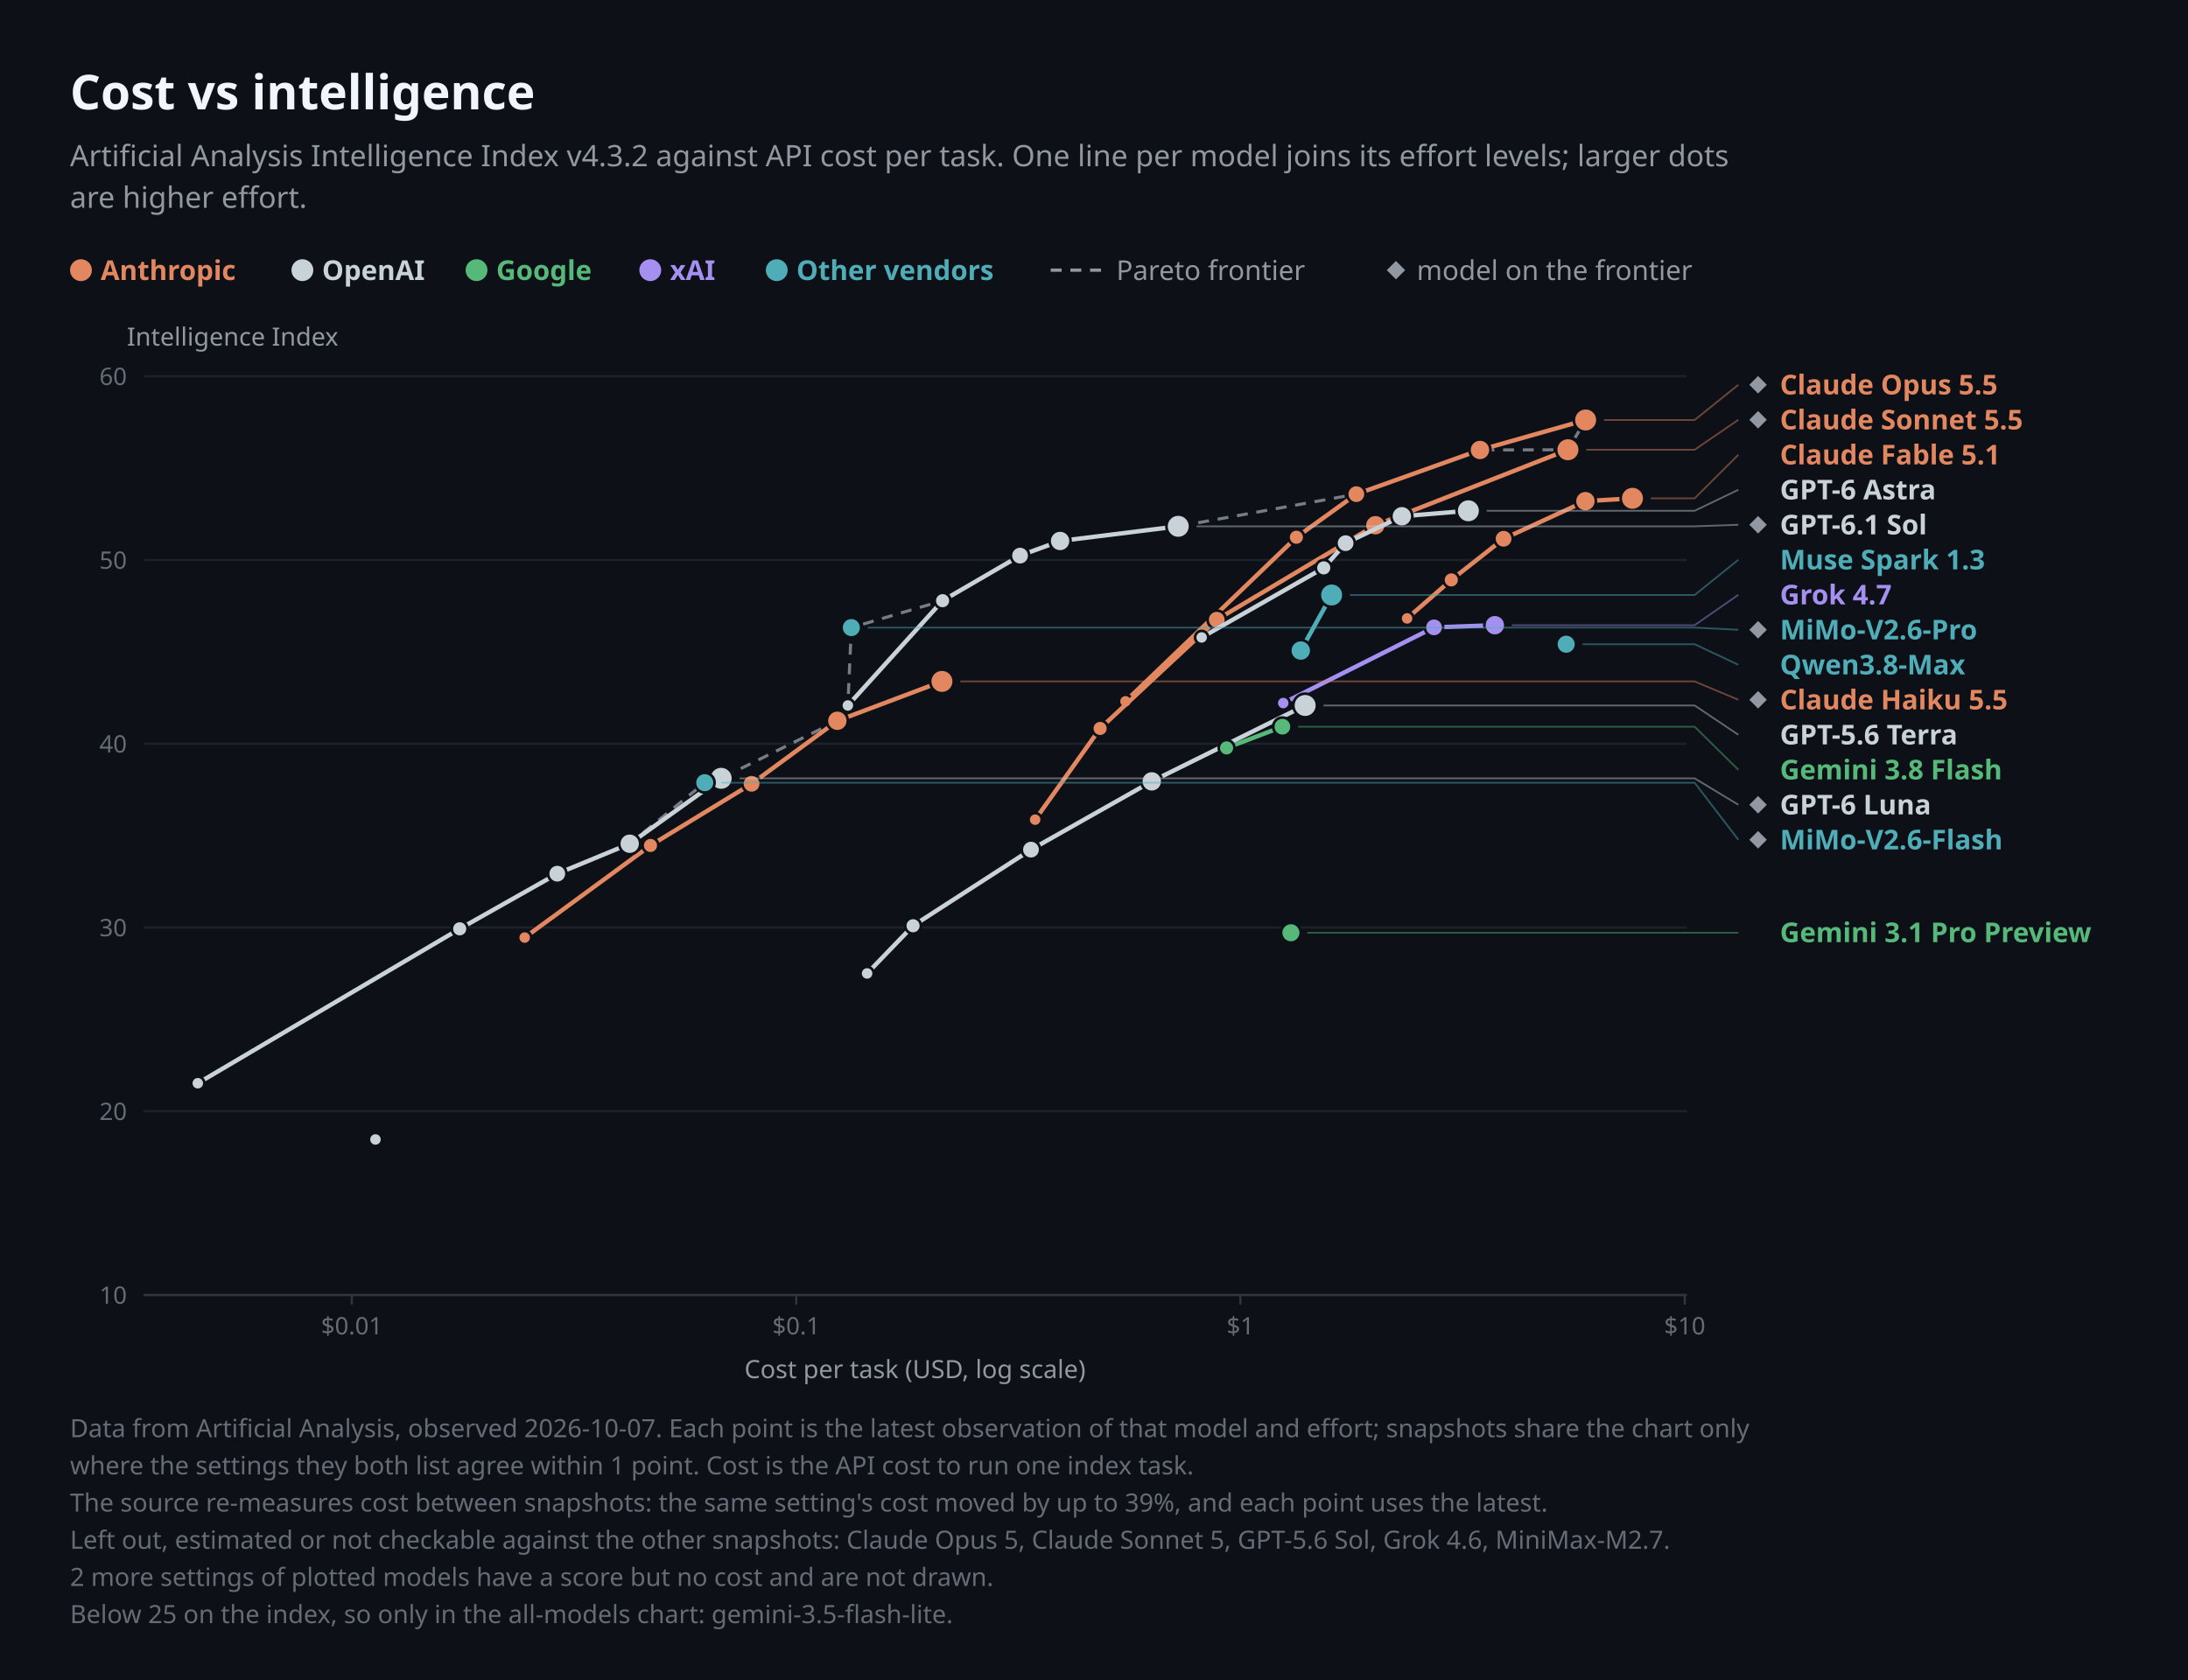
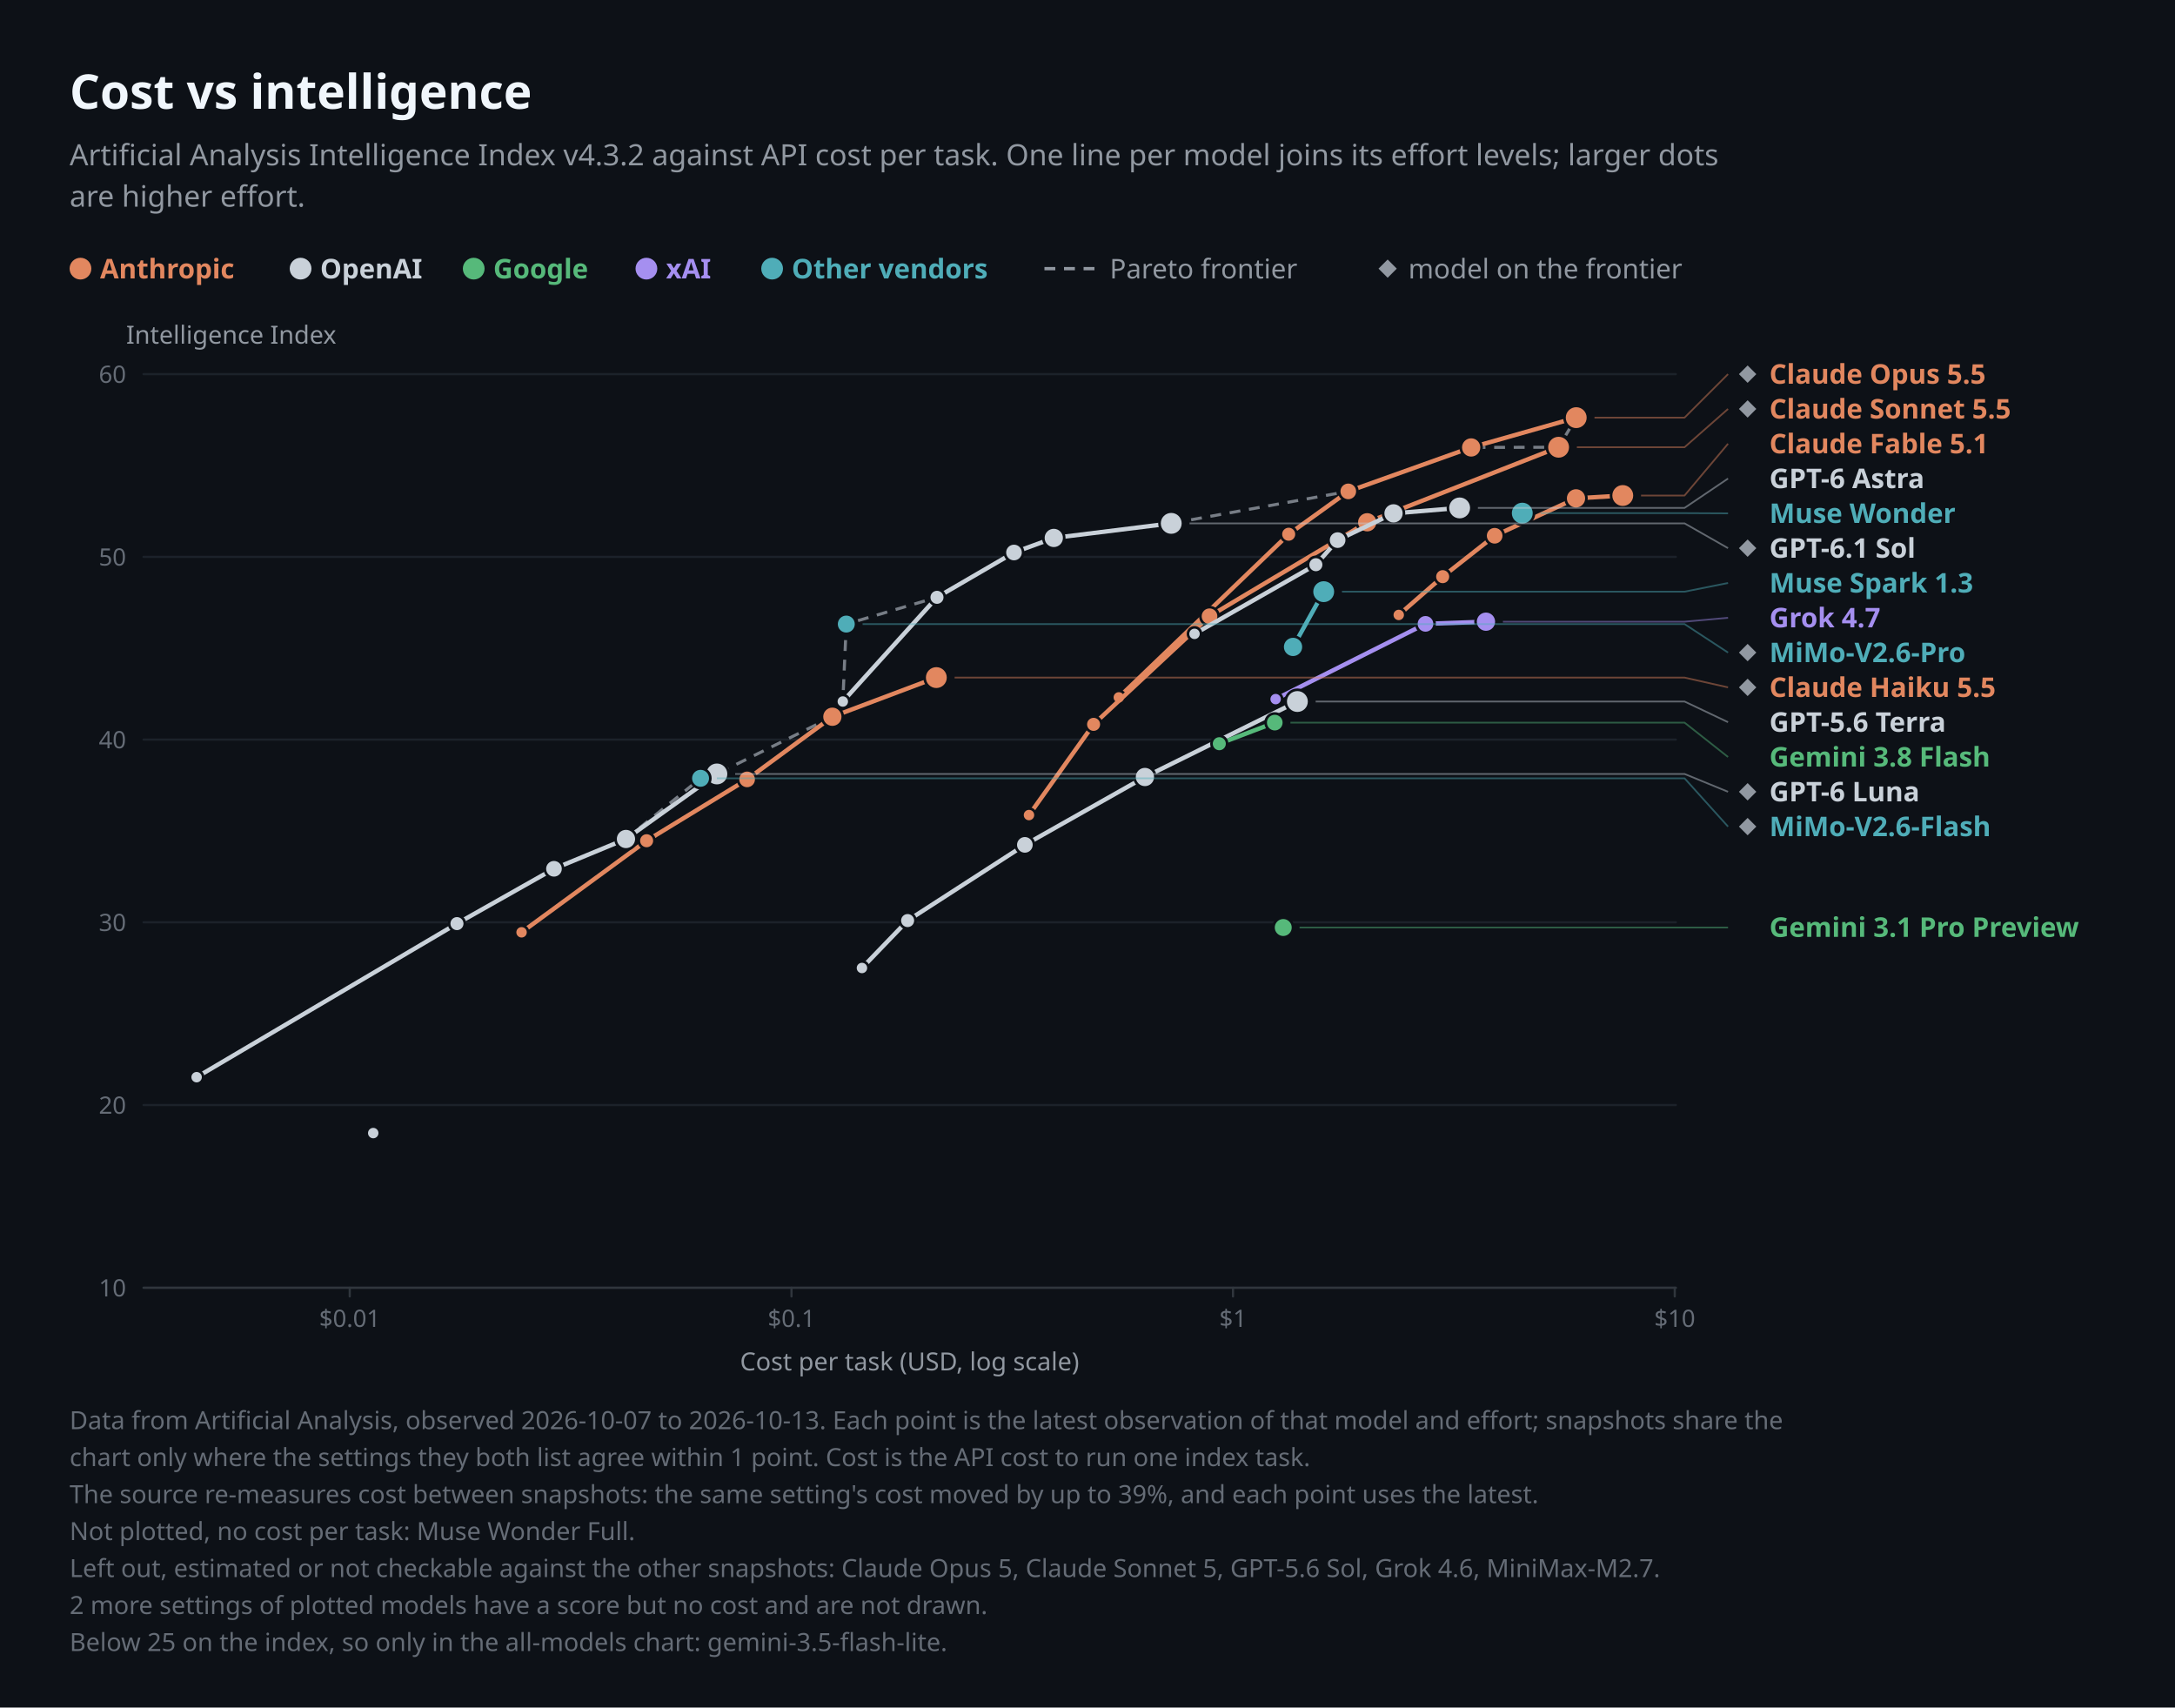
- <svg xmlns="http://www.w3.org/2000/svg" width="1000" height="768" viewBox="0 0 1000 768" font-family="-apple-system, BlinkMacSystemFont, 'Segoe UI', 'Noto Sans', Helvetica, Arial, sans-serif" role="img">
+ <svg xmlns="http://www.w3.org/2000/svg" width="1000" height="785" viewBox="0 0 1000 785" font-family="-apple-system, BlinkMacSystemFont, 'Segoe UI', 'Noto Sans', Helvetica, Arial, sans-serif" role="img">
  <rect width="100%" height="100%" fill="#0d1117" />
  <text x="32.0" y="50.0" font-size="22.0" font-weight="600" fill="#f0f6fc" text-anchor="start">Cost vs intelligence</text>
  <text x="32.0" y="76.0" font-size="13.5" font-weight="400" fill="#9198a1" text-anchor="start">Artificial Analysis Intelligence Index v4.3.2 against API cost per task. One line per model joins its effort levels; larger dots</text>
  <text x="32.0" y="95.0" font-size="13.5" font-weight="400" fill="#9198a1" text-anchor="start">are higher effort.</text>
  <circle cx="37.0" cy="123.5" r="5.0" fill="#e2875f" />
  <text x="46.0" y="128.0" font-size="12.5" font-weight="600" fill="#e2875f" text-anchor="start">Anthropic</text>
  <circle cx="138.2" cy="123.5" r="5.0" fill="#c9d1d9" />
  <text x="147.2" y="128.0" font-size="12.5" font-weight="600" fill="#c9d1d9" text-anchor="start">OpenAI</text>
  <circle cx="217.8" cy="123.5" r="5.0" fill="#56b97a" />
  <text x="226.8" y="128.0" font-size="12.5" font-weight="600" fill="#56b97a" text-anchor="start">Google</text>
  <circle cx="297.2" cy="123.5" r="5.0" fill="#a58ff0" />
  <text x="306.2" y="128.0" font-size="12.5" font-weight="600" fill="#a58ff0" text-anchor="start">xAI</text>
  <circle cx="355.0" cy="123.5" r="5.0" fill="#4fadb8" />
  <text x="364.0" y="128.0" font-size="12.5" font-weight="600" fill="#4fadb8" text-anchor="start">Other vendors</text>
  <line x1="480.2" y1="123.5" x2="504.2" y2="123.5" stroke="#9198a1" stroke-width="1.5" stroke-dasharray="5 4" />
  <text x="510.2" y="128.0" font-size="12.5" font-weight="400" fill="#9198a1" text-anchor="start">Pareto frontier</text>
  <path d="M638.0,119.3 L642.2,123.5 L638.0,127.7 L633.8,123.5 Z" fill="#9198a1" />
  <text x="647.5" y="128.0" font-size="12.5" font-weight="400" fill="#9198a1" text-anchor="start">model on the frontier</text>
  <text x="58.0" y="158.0" font-size="11.5" font-weight="400" fill="#9198a1" text-anchor="start">Intelligence Index</text>
  <line x1="66.0" y1="592.0" x2="770.5" y2="592.0" stroke="#1c222a" stroke-width="1" stroke-linecap="round" />
  <text x="58.0" y="596.0" font-size="11.0" font-weight="400" fill="#656c76" text-anchor="end">10</text>
  <line x1="66.0" y1="508.0" x2="770.5" y2="508.0" stroke="#1c222a" stroke-width="1" stroke-linecap="round" />
  <text x="58.0" y="512.0" font-size="11.0" font-weight="400" fill="#656c76" text-anchor="end">20</text>
  <line x1="66.0" y1="424.0" x2="770.5" y2="424.0" stroke="#1c222a" stroke-width="1" stroke-linecap="round" />
  <text x="58.0" y="428.0" font-size="11.0" font-weight="400" fill="#656c76" text-anchor="end">30</text>
  <line x1="66.0" y1="340.0" x2="770.5" y2="340.0" stroke="#1c222a" stroke-width="1" stroke-linecap="round" />
  <text x="58.0" y="344.0" font-size="11.0" font-weight="400" fill="#656c76" text-anchor="end">40</text>
  <line x1="66.0" y1="256.0" x2="770.5" y2="256.0" stroke="#1c222a" stroke-width="1" stroke-linecap="round" />
  <text x="58.0" y="260.0" font-size="11.0" font-weight="400" fill="#656c76" text-anchor="end">50</text>
  <line x1="66.0" y1="172.0" x2="770.5" y2="172.0" stroke="#1c222a" stroke-width="1" stroke-linecap="round" />
  <text x="58.0" y="176.0" font-size="11.0" font-weight="400" fill="#656c76" text-anchor="end">60</text>
  <line x1="66.0" y1="592.0" x2="770.5" y2="592.0" stroke="#30363d" stroke-width="1" stroke-linecap="round" />
  <line x1="160.8" y1="592.0" x2="160.8" y2="596.0" stroke="#30363d" stroke-width="1" stroke-linecap="round" />
  <text x="160.8" y="610.0" font-size="11.0" font-weight="400" fill="#656c76" text-anchor="middle">$0.01</text>
  <line x1="363.9" y1="592.0" x2="363.9" y2="596.0" stroke="#30363d" stroke-width="1" stroke-linecap="round" />
  <text x="363.9" y="610.0" font-size="11.0" font-weight="400" fill="#656c76" text-anchor="middle">$0.1</text>
  <line x1="566.9" y1="592.0" x2="566.9" y2="596.0" stroke="#30363d" stroke-width="1" stroke-linecap="round" />
  <text x="566.9" y="610.0" font-size="11.0" font-weight="400" fill="#656c76" text-anchor="middle">$1</text>
  <line x1="770.0" y1="592.0" x2="770.0" y2="596.0" stroke="#30363d" stroke-width="1" stroke-linecap="round" />
  <text x="770.0" y="610.0" font-size="11.0" font-weight="400" fill="#656c76" text-anchor="middle">$10</text>
  <text x="418.2" y="630.0" font-size="11.5" font-weight="400" fill="#9198a1" text-anchor="middle">Cost per task (USD, log scale)</text>
  <path d="M90.4,495.2 L210.1,424.6 L254.7,399.4 L287.8,385.7 L322.1,357.8 L329.6,355.8 L382.7,329.5 L387.5,322.5 L389.1,286.9 L430.8,274.6 L466.2,254.0 L484.5,247.3 L538.5,240.6 L619.9,225.9 L676.4,205.7 L716.6,205.6 L724.7,192.0" fill="none" stroke="#9198a1" stroke-width="1.4" stroke-dasharray="5 4" stroke-opacity="0.8" />
  <path d="M514.4,320.6 L592.5,245.6 L619.9,225.9 L676.4,205.7 L724.7,192.0" fill="none" stroke="#e2875f" stroke-width="2.0" stroke-linejoin="round" stroke-linecap="round" />
  <circle cx="514.4" cy="320.6" r="3.0" fill="#e2875f" stroke="#0d1117" stroke-width="1.2" />
  <circle cx="592.5" cy="245.6" r="3.6" fill="#e2875f" stroke="#0d1117" stroke-width="1.2" />
  <circle cx="619.9" cy="225.9" r="4.2" fill="#e2875f" stroke="#0d1117" stroke-width="1.2" />
  <circle cx="676.4" cy="205.7" r="4.8" fill="#e2875f" stroke="#0d1117" stroke-width="1.2" />
  <circle cx="724.7" cy="192.0" r="5.4" fill="#e2875f" stroke="#0d1117" stroke-width="1.2" />
  <path d="M473.1,374.7 L502.8,333.0 L556.1,283.3 L628.6,240.1 L716.6,205.6" fill="none" stroke="#e2875f" stroke-width="2.0" stroke-linejoin="round" stroke-linecap="round" />
  <circle cx="473.1" cy="374.7" r="3.0" fill="#e2875f" stroke="#0d1117" stroke-width="1.2" />
  <circle cx="502.8" cy="333.0" r="3.6" fill="#e2875f" stroke="#0d1117" stroke-width="1.2" />
  <circle cx="556.1" cy="283.3" r="4.2" fill="#e2875f" stroke="#0d1117" stroke-width="1.2" />
  <circle cx="628.6" cy="240.1" r="4.8" fill="#e2875f" stroke="#0d1117" stroke-width="1.2" />
  <circle cx="716.6" cy="205.6" r="5.4" fill="#e2875f" stroke="#0d1117" stroke-width="1.2" />
  <path d="M643.1,282.7 L663.3,265.1 L687.2,246.3 L724.6,229.1 L746.1,227.8" fill="none" stroke="#e2875f" stroke-width="2.0" stroke-linejoin="round" stroke-linecap="round" />
  <circle cx="643.1" cy="282.7" r="3.0" fill="#e2875f" stroke="#0d1117" stroke-width="1.2" />
  <circle cx="663.3" cy="265.1" r="3.6" fill="#e2875f" stroke="#0d1117" stroke-width="1.2" />
  <circle cx="687.2" cy="246.3" r="4.2" fill="#e2875f" stroke="#0d1117" stroke-width="1.2" />
  <circle cx="724.6" cy="229.1" r="4.8" fill="#e2875f" stroke="#0d1117" stroke-width="1.2" />
  <circle cx="746.1" cy="227.8" r="5.4" fill="#e2875f" stroke="#0d1117" stroke-width="1.2" />
  <path d="M549.2,291.4 L605.0,259.6 L615.0,248.3 L640.7,236.0 L671.1,233.5" fill="none" stroke="#c9d1d9" stroke-width="2.0" stroke-linejoin="round" stroke-linecap="round" />
  <circle cx="549.2" cy="291.4" r="3.0" fill="#c9d1d9" stroke="#0d1117" stroke-width="1.2" />
  <circle cx="605.0" cy="259.6" r="3.6" fill="#c9d1d9" stroke="#0d1117" stroke-width="1.2" />
  <circle cx="615.0" cy="248.3" r="4.2" fill="#c9d1d9" stroke="#0d1117" stroke-width="1.2" />
  <circle cx="640.7" cy="236.0" r="4.8" fill="#c9d1d9" stroke="#0d1117" stroke-width="1.2" />
  <circle cx="671.1" cy="233.5" r="5.4" fill="#c9d1d9" stroke="#0d1117" stroke-width="1.2" />
+   <circle cx="699.9" cy="235.9" r="5.4" fill="#4fadb8" stroke="#0d1117" stroke-width="1.2" />
  <path d="M387.5,322.5 L430.8,274.6 L466.2,254.0 L484.5,247.3 L538.5,240.6" fill="none" stroke="#c9d1d9" stroke-width="2.0" stroke-linejoin="round" stroke-linecap="round" />
  <circle cx="387.5" cy="322.5" r="3.0" fill="#c9d1d9" stroke="#0d1117" stroke-width="1.2" />
  <circle cx="430.8" cy="274.6" r="3.6" fill="#c9d1d9" stroke="#0d1117" stroke-width="1.2" />
  <circle cx="466.2" cy="254.0" r="4.2" fill="#c9d1d9" stroke="#0d1117" stroke-width="1.2" />
  <circle cx="484.5" cy="247.3" r="4.8" fill="#c9d1d9" stroke="#0d1117" stroke-width="1.2" />
  <circle cx="538.5" cy="240.6" r="5.4" fill="#c9d1d9" stroke="#0d1117" stroke-width="1.2" />
  <path d="M594.5,297.4 L608.6,272.0" fill="none" stroke="#4fadb8" stroke-width="2.0" stroke-linejoin="round" stroke-linecap="round" />
  <circle cx="594.5" cy="297.4" r="4.8" fill="#4fadb8" stroke="#0d1117" stroke-width="1.2" />
  <circle cx="608.6" cy="272.0" r="5.4" fill="#4fadb8" stroke="#0d1117" stroke-width="1.2" />
  <path d="M586.5,321.4 L655.4,286.8 L683.2,285.8" fill="none" stroke="#a58ff0" stroke-width="2.0" stroke-linejoin="round" stroke-linecap="round" />
  <circle cx="586.5" cy="321.4" r="3.0" fill="#a58ff0" stroke="#0d1117" stroke-width="1.2" />
  <circle cx="655.4" cy="286.8" r="4.2" fill="#a58ff0" stroke="#0d1117" stroke-width="1.2" />
  <circle cx="683.2" cy="285.8" r="4.8" fill="#a58ff0" stroke="#0d1117" stroke-width="1.2" />
  <circle cx="389.1" cy="286.9" r="4.5" fill="#4fadb8" stroke="#0d1117" stroke-width="1.2" />
-   <circle cx="715.8" cy="294.5" r="4.5" fill="#4fadb8" stroke="#0d1117" stroke-width="1.2" />
  <path d="M239.8,428.6 L297.3,386.5 L343.5,358.3 L382.7,329.5 L430.5,311.5" fill="none" stroke="#e2875f" stroke-width="2.0" stroke-linejoin="round" stroke-linecap="round" />
  <circle cx="239.8" cy="428.6" r="3.0" fill="#e2875f" stroke="#0d1117" stroke-width="1.2" />
  <circle cx="297.3" cy="386.5" r="3.6" fill="#e2875f" stroke="#0d1117" stroke-width="1.2" />
  <circle cx="343.5" cy="358.3" r="4.2" fill="#e2875f" stroke="#0d1117" stroke-width="1.2" />
  <circle cx="382.7" cy="329.5" r="4.8" fill="#e2875f" stroke="#0d1117" stroke-width="1.2" />
  <circle cx="430.5" cy="311.5" r="5.4" fill="#e2875f" stroke="#0d1117" stroke-width="1.2" />
  <path d="M396.3,445.0 L417.3,423.2 L471.2,388.4 L526.4,357.2 L596.5,322.5" fill="none" stroke="#c9d1d9" stroke-width="2.0" stroke-linejoin="round" stroke-linecap="round" />
  <circle cx="396.3" cy="445.0" r="3.0" fill="#c9d1d9" stroke="#0d1117" stroke-width="1.2" />
  <circle cx="417.3" cy="423.2" r="3.6" fill="#c9d1d9" stroke="#0d1117" stroke-width="1.2" />
  <circle cx="471.2" cy="388.4" r="4.2" fill="#c9d1d9" stroke="#0d1117" stroke-width="1.2" />
  <circle cx="526.4" cy="357.2" r="4.8" fill="#c9d1d9" stroke="#0d1117" stroke-width="1.2" />
  <circle cx="596.5" cy="322.5" r="5.4" fill="#c9d1d9" stroke="#0d1117" stroke-width="1.2" />
  <path d="M560.6,341.9 L586.1,332.2" fill="none" stroke="#56b97a" stroke-width="2.0" stroke-linejoin="round" stroke-linecap="round" />
  <circle cx="560.6" cy="341.9" r="3.6" fill="#56b97a" stroke="#0d1117" stroke-width="1.2" />
  <circle cx="586.1" cy="332.2" r="4.2" fill="#56b97a" stroke="#0d1117" stroke-width="1.2" />
  <path d="M90.4,495.2 L210.1,424.6 L254.7,399.4 L287.8,385.7 L329.6,355.8" fill="none" stroke="#c9d1d9" stroke-width="2.0" stroke-linejoin="round" stroke-linecap="round" />
  <circle cx="171.6" cy="520.9" r="3.0" fill="#c9d1d9" stroke="#0d1117" stroke-width="1.2" />
  <circle cx="90.4" cy="495.2" r="3.0" fill="#c9d1d9" stroke="#0d1117" stroke-width="1.2" />
  <circle cx="210.1" cy="424.6" r="3.6" fill="#c9d1d9" stroke="#0d1117" stroke-width="1.2" />
  <circle cx="254.7" cy="399.4" r="4.2" fill="#c9d1d9" stroke="#0d1117" stroke-width="1.2" />
  <circle cx="287.8" cy="385.7" r="4.8" fill="#c9d1d9" stroke="#0d1117" stroke-width="1.2" />
  <circle cx="329.6" cy="355.8" r="5.4" fill="#c9d1d9" stroke="#0d1117" stroke-width="1.2" />
  <circle cx="322.1" cy="357.8" r="4.5" fill="#4fadb8" stroke="#0d1117" stroke-width="1.2" />
  <circle cx="590.0" cy="426.4" r="4.5" fill="#56b97a" stroke="#0d1117" stroke-width="1.2" />
-   <path d="M733.1,192.0 L774.5,192.0 L794.5,175.9" fill="none" stroke="#e2875f" stroke-width="0.8" stroke-opacity="0.45" stroke-linejoin="round" />
-   <path d="M803.5,171.9 L807.5,175.9 L803.5,179.9 L799.5,175.9 Z" fill="#9198a1" />
-   <text x="813.5" y="180.3" font-size="12.5" font-weight="600" fill="#e2875f" text-anchor="start">Claude Opus 5.5</text>
-   <path d="M725.0,205.6 L774.5,205.6 L794.5,191.9" fill="none" stroke="#e2875f" stroke-width="0.8" stroke-opacity="0.45" stroke-linejoin="round" />
-   <path d="M803.5,187.9 L807.5,191.9 L803.5,195.9 L799.5,191.9 Z" fill="#9198a1" />
-   <text x="813.5" y="196.3" font-size="12.5" font-weight="600" fill="#e2875f" text-anchor="start">Claude Sonnet 5.5</text>
-   <path d="M754.5,227.8 L774.5,227.8 L794.5,207.9" fill="none" stroke="#e2875f" stroke-width="0.8" stroke-opacity="0.45" stroke-linejoin="round" />
-   <text x="813.5" y="212.3" font-size="12.5" font-weight="600" fill="#e2875f" text-anchor="start">Claude Fable 5.1</text>
-   <path d="M679.5,233.5 L774.5,233.5 L794.5,223.9" fill="none" stroke="#c9d1d9" stroke-width="0.8" stroke-opacity="0.45" stroke-linejoin="round" />
-   <text x="813.5" y="228.3" font-size="12.5" font-weight="600" fill="#c9d1d9" text-anchor="start">GPT-6 Astra</text>
-   <path d="M546.9,240.6 L774.5,240.6 L794.5,239.9" fill="none" stroke="#c9d1d9" stroke-width="0.8" stroke-opacity="0.45" stroke-linejoin="round" />
-   <path d="M803.5,235.9 L807.5,239.9 L803.5,243.9 L799.5,239.9 Z" fill="#9198a1" />
-   <text x="813.5" y="244.3" font-size="12.5" font-weight="600" fill="#c9d1d9" text-anchor="start">GPT-6.1 Sol</text>
-   <path d="M617.0,272.0 L774.5,272.0 L794.5,255.9" fill="none" stroke="#4fadb8" stroke-width="0.8" stroke-opacity="0.45" stroke-linejoin="round" />
-   <text x="813.5" y="260.3" font-size="12.5" font-weight="600" fill="#4fadb8" text-anchor="start">Muse Spark 1.3</text>
-   <path d="M691.0,285.8 L774.5,285.8 L794.5,271.9" fill="none" stroke="#a58ff0" stroke-width="0.8" stroke-opacity="0.45" stroke-linejoin="round" />
-   <text x="813.5" y="276.3" font-size="12.5" font-weight="600" fill="#a58ff0" text-anchor="start">Grok 4.7</text>
-   <path d="M396.6,286.9 L774.5,286.9 L794.5,287.9" fill="none" stroke="#4fadb8" stroke-width="0.8" stroke-opacity="0.45" stroke-linejoin="round" />
-   <path d="M803.5,283.9 L807.5,287.9 L803.5,291.9 L799.5,287.9 Z" fill="#9198a1" />
-   <text x="813.5" y="292.3" font-size="12.5" font-weight="600" fill="#4fadb8" text-anchor="start">MiMo-V2.6-Pro</text>
-   <path d="M723.3,294.5 L774.5,294.5 L794.5,303.9" fill="none" stroke="#4fadb8" stroke-width="0.8" stroke-opacity="0.45" stroke-linejoin="round" />
-   <text x="813.5" y="308.3" font-size="12.5" font-weight="600" fill="#4fadb8" text-anchor="start">Qwen3.8-Max</text>
-   <path d="M438.9,311.5 L774.5,311.5 L794.5,319.9" fill="none" stroke="#e2875f" stroke-width="0.8" stroke-opacity="0.45" stroke-linejoin="round" />
-   <path d="M803.5,315.9 L807.5,319.9 L803.5,323.9 L799.5,319.9 Z" fill="#9198a1" />
-   <text x="813.5" y="324.3" font-size="12.5" font-weight="600" fill="#e2875f" text-anchor="start">Claude Haiku 5.5</text>
-   <path d="M604.9,322.5 L774.5,322.5 L794.5,335.9" fill="none" stroke="#c9d1d9" stroke-width="0.8" stroke-opacity="0.45" stroke-linejoin="round" />
-   <text x="813.5" y="340.3" font-size="12.5" font-weight="600" fill="#c9d1d9" text-anchor="start">GPT-5.6 Terra</text>
-   <path d="M593.3,332.2 L774.5,332.2 L794.5,351.9" fill="none" stroke="#56b97a" stroke-width="0.8" stroke-opacity="0.45" stroke-linejoin="round" />
-   <text x="813.5" y="356.3" font-size="12.5" font-weight="600" fill="#56b97a" text-anchor="start">Gemini 3.8 Flash</text>
-   <path d="M338.0,355.8 L774.5,355.8 L794.5,367.9" fill="none" stroke="#c9d1d9" stroke-width="0.8" stroke-opacity="0.45" stroke-linejoin="round" />
-   <path d="M803.5,363.9 L807.5,367.9 L803.5,371.9 L799.5,367.9 Z" fill="#9198a1" />
-   <text x="813.5" y="372.3" font-size="12.5" font-weight="600" fill="#c9d1d9" text-anchor="start">GPT-6 Luna</text>
-   <path d="M329.6,357.8 L774.5,357.8 L794.5,383.9" fill="none" stroke="#4fadb8" stroke-width="0.8" stroke-opacity="0.45" stroke-linejoin="round" />
-   <path d="M803.5,379.9 L807.5,383.9 L803.5,387.9 L799.5,383.9 Z" fill="#9198a1" />
-   <text x="813.5" y="388.3" font-size="12.5" font-weight="600" fill="#4fadb8" text-anchor="start">MiMo-V2.6-Flash</text>
+   <path d="M733.1,192.0 L774.5,192.0 L794.5,172.0" fill="none" stroke="#e2875f" stroke-width="0.8" stroke-opacity="0.45" stroke-linejoin="round" />
+   <path d="M803.5,168.0 L807.5,172.0 L803.5,176.0 L799.5,172.0 Z" fill="#9198a1" />
+   <text x="813.5" y="176.4" font-size="12.5" font-weight="600" fill="#e2875f" text-anchor="start">Claude Opus 5.5</text>
+   <path d="M725.0,205.6 L774.5,205.6 L794.5,188.0" fill="none" stroke="#e2875f" stroke-width="0.8" stroke-opacity="0.45" stroke-linejoin="round" />
+   <path d="M803.5,184.0 L807.5,188.0 L803.5,192.0 L799.5,188.0 Z" fill="#9198a1" />
+   <text x="813.5" y="192.4" font-size="12.5" font-weight="600" fill="#e2875f" text-anchor="start">Claude Sonnet 5.5</text>
+   <path d="M754.5,227.8 L774.5,227.8 L794.5,204.0" fill="none" stroke="#e2875f" stroke-width="0.8" stroke-opacity="0.45" stroke-linejoin="round" />
+   <text x="813.5" y="208.4" font-size="12.5" font-weight="600" fill="#e2875f" text-anchor="start">Claude Fable 5.1</text>
+   <path d="M679.5,233.5 L774.5,233.5 L794.5,220.0" fill="none" stroke="#c9d1d9" stroke-width="0.8" stroke-opacity="0.45" stroke-linejoin="round" />
+   <text x="813.5" y="224.4" font-size="12.5" font-weight="600" fill="#c9d1d9" text-anchor="start">GPT-6 Astra</text>
+   <path d="M708.3,235.9 L774.5,235.9 L794.5,236.0" fill="none" stroke="#4fadb8" stroke-width="0.8" stroke-opacity="0.45" stroke-linejoin="round" />
+   <text x="813.5" y="240.4" font-size="12.5" font-weight="600" fill="#4fadb8" text-anchor="start">Muse Wonder</text>
+   <path d="M546.9,240.6 L774.5,240.6 L794.5,252.0" fill="none" stroke="#c9d1d9" stroke-width="0.8" stroke-opacity="0.45" stroke-linejoin="round" />
+   <path d="M803.5,248.0 L807.5,252.0 L803.5,256.0 L799.5,252.0 Z" fill="#9198a1" />
+   <text x="813.5" y="256.4" font-size="12.5" font-weight="600" fill="#c9d1d9" text-anchor="start">GPT-6.1 Sol</text>
+   <path d="M617.0,272.0 L774.5,272.0 L794.5,268.0" fill="none" stroke="#4fadb8" stroke-width="0.8" stroke-opacity="0.45" stroke-linejoin="round" />
+   <text x="813.5" y="272.4" font-size="12.5" font-weight="600" fill="#4fadb8" text-anchor="start">Muse Spark 1.3</text>
+   <path d="M691.0,285.8 L774.5,285.8 L794.5,284.0" fill="none" stroke="#a58ff0" stroke-width="0.8" stroke-opacity="0.45" stroke-linejoin="round" />
+   <text x="813.5" y="288.4" font-size="12.5" font-weight="600" fill="#a58ff0" text-anchor="start">Grok 4.7</text>
+   <path d="M396.6,286.9 L774.5,286.9 L794.5,300.0" fill="none" stroke="#4fadb8" stroke-width="0.8" stroke-opacity="0.45" stroke-linejoin="round" />
+   <path d="M803.5,296.0 L807.5,300.0 L803.5,304.0 L799.5,300.0 Z" fill="#9198a1" />
+   <text x="813.5" y="304.4" font-size="12.5" font-weight="600" fill="#4fadb8" text-anchor="start">MiMo-V2.6-Pro</text>
+   <path d="M438.9,311.5 L774.5,311.5 L794.5,316.0" fill="none" stroke="#e2875f" stroke-width="0.8" stroke-opacity="0.45" stroke-linejoin="round" />
+   <path d="M803.5,312.0 L807.5,316.0 L803.5,320.0 L799.5,316.0 Z" fill="#9198a1" />
+   <text x="813.5" y="320.4" font-size="12.5" font-weight="600" fill="#e2875f" text-anchor="start">Claude Haiku 5.5</text>
+   <path d="M604.9,322.5 L774.5,322.5 L794.5,332.0" fill="none" stroke="#c9d1d9" stroke-width="0.8" stroke-opacity="0.45" stroke-linejoin="round" />
+   <text x="813.5" y="336.4" font-size="12.5" font-weight="600" fill="#c9d1d9" text-anchor="start">GPT-5.6 Terra</text>
+   <path d="M593.3,332.2 L774.5,332.2 L794.5,348.0" fill="none" stroke="#56b97a" stroke-width="0.8" stroke-opacity="0.45" stroke-linejoin="round" />
+   <text x="813.5" y="352.4" font-size="12.5" font-weight="600" fill="#56b97a" text-anchor="start">Gemini 3.8 Flash</text>
+   <path d="M338.0,355.8 L774.5,355.8 L794.5,364.0" fill="none" stroke="#c9d1d9" stroke-width="0.8" stroke-opacity="0.45" stroke-linejoin="round" />
+   <path d="M803.5,360.0 L807.5,364.0 L803.5,368.0 L799.5,364.0 Z" fill="#9198a1" />
+   <text x="813.5" y="368.4" font-size="12.5" font-weight="600" fill="#c9d1d9" text-anchor="start">GPT-6 Luna</text>
+   <path d="M329.6,357.8 L774.5,357.8 L794.5,380.0" fill="none" stroke="#4fadb8" stroke-width="0.8" stroke-opacity="0.45" stroke-linejoin="round" />
+   <path d="M803.5,376.0 L807.5,380.0 L803.5,384.0 L799.5,380.0 Z" fill="#9198a1" />
+   <text x="813.5" y="384.4" font-size="12.5" font-weight="600" fill="#4fadb8" text-anchor="start">MiMo-V2.6-Flash</text>
  <path d="M597.5,426.4 L774.5,426.4 L794.5,426.4" fill="none" stroke="#56b97a" stroke-width="0.8" stroke-opacity="0.45" stroke-linejoin="round" />
  <text x="813.5" y="430.7" font-size="12.5" font-weight="600" fill="#56b97a" text-anchor="start">Gemini 3.1 Pro Preview</text>
-   <text x="32.0" y="657.0" font-size="11.5" font-weight="400" fill="#656c76" text-anchor="start">Data from Artificial Analysis, observed 2026-10-07. Each point is the latest observation of that model and effort; snapshots share the chart only</text>
-   <text x="32.0" y="674.0" font-size="11.5" font-weight="400" fill="#656c76" text-anchor="start">where the settings they both list agree within 1 point. Cost is the API cost to run one index task.</text>
+   <text x="32.0" y="657.0" font-size="11.5" font-weight="400" fill="#656c76" text-anchor="start">Data from Artificial Analysis, observed 2026-10-07 to 2026-10-13. Each point is the latest observation of that model and effort; snapshots share the</text>
+   <text x="32.0" y="674.0" font-size="11.5" font-weight="400" fill="#656c76" text-anchor="start">chart only where the settings they both list agree within 1 point. Cost is the API cost to run one index task.</text>
  <text x="32.0" y="691.0" font-size="11.5" font-weight="400" fill="#656c76" text-anchor="start">The source re-measures cost between snapshots: the same setting's cost moved by up to 39%, and each point uses the latest.</text>
-   <text x="32.0" y="708.0" font-size="11.5" font-weight="400" fill="#656c76" text-anchor="start">Left out, estimated or not checkable against the other snapshots: Claude Opus 5, Claude Sonnet 5, GPT-5.6 Sol, Grok 4.6, MiniMax-M2.7.</text>
-   <text x="32.0" y="725.0" font-size="11.5" font-weight="400" fill="#656c76" text-anchor="start">2 more settings of plotted models have a score but no cost and are not drawn.</text>
-   <text x="32.0" y="742.0" font-size="11.5" font-weight="400" fill="#656c76" text-anchor="start">Below 25 on the index, so only in the all-models chart: gemini-3.5-flash-lite.</text>
+   <text x="32.0" y="708.0" font-size="11.5" font-weight="400" fill="#656c76" text-anchor="start">Not plotted, no cost per task: Muse Wonder Full.</text>
+   <text x="32.0" y="725.0" font-size="11.5" font-weight="400" fill="#656c76" text-anchor="start">Left out, estimated or not checkable against the other snapshots: Claude Opus 5, Claude Sonnet 5, GPT-5.6 Sol, Grok 4.6, MiniMax-M2.7.</text>
+   <text x="32.0" y="742.0" font-size="11.5" font-weight="400" fill="#656c76" text-anchor="start">2 more settings of plotted models have a score but no cost and are not drawn.</text>
+   <text x="32.0" y="759.0" font-size="11.5" font-weight="400" fill="#656c76" text-anchor="start">Below 25 on the index, so only in the all-models chart: gemini-3.5-flash-lite.</text>
</svg>
